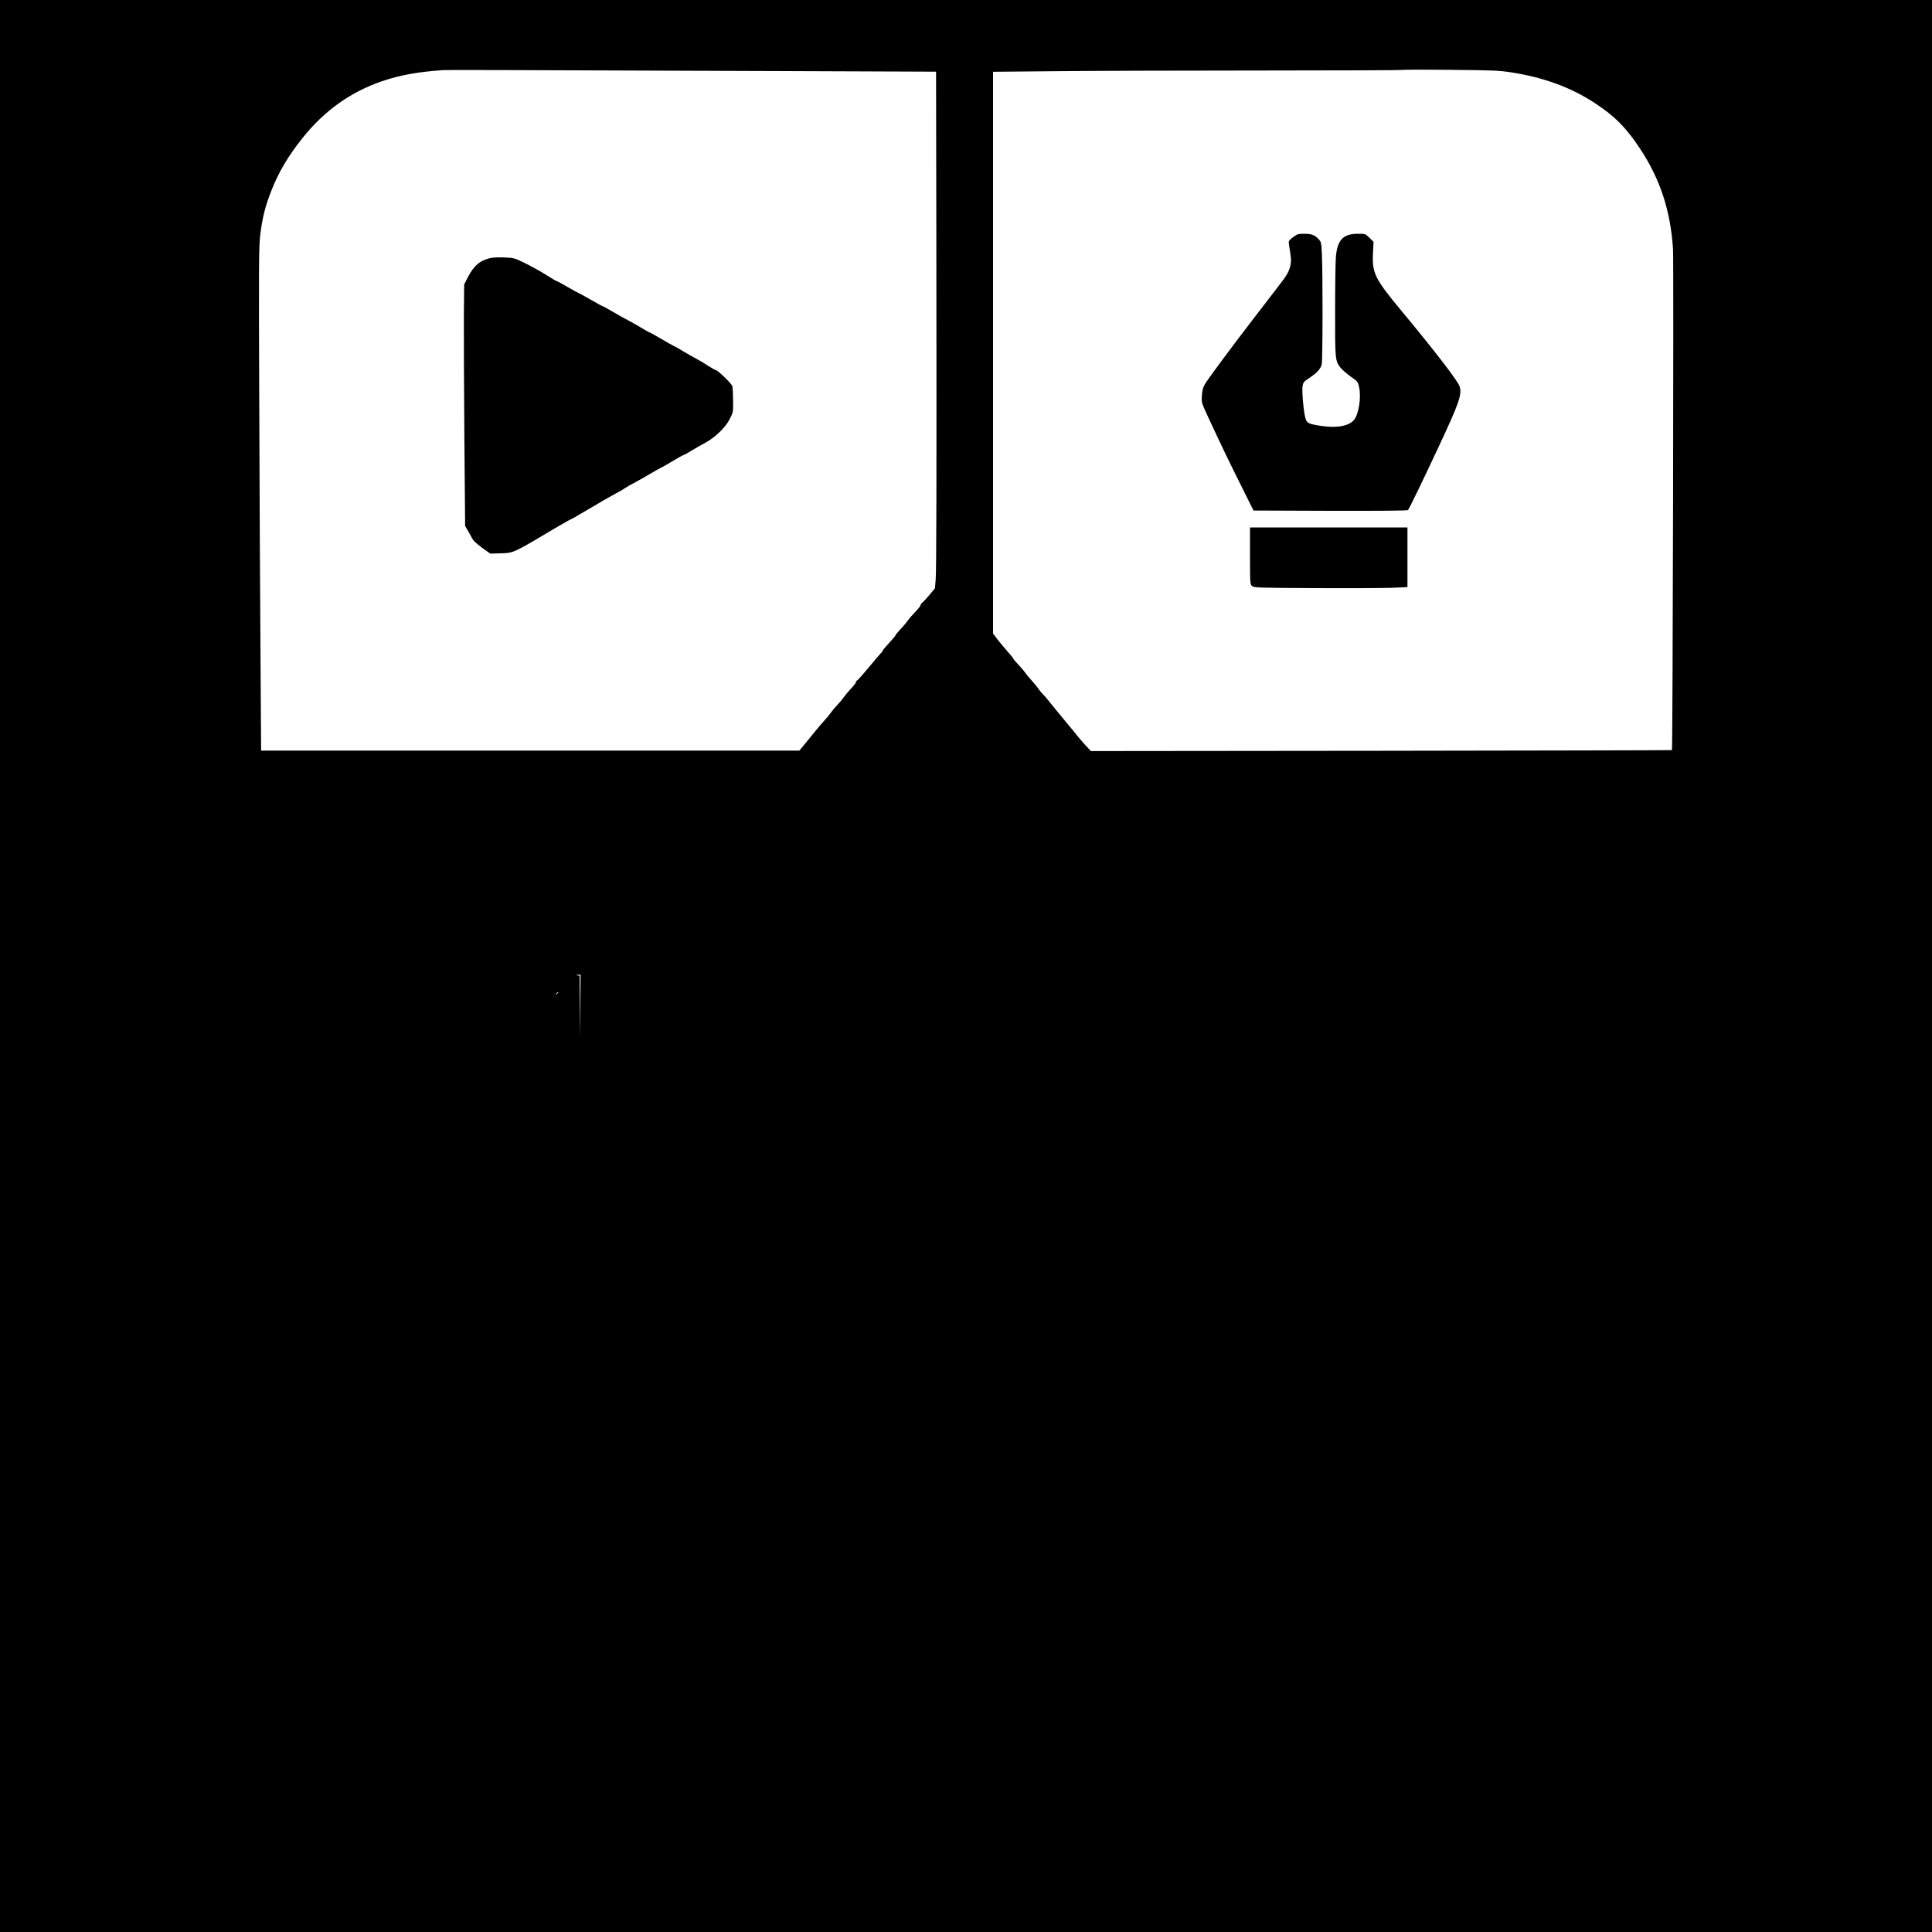
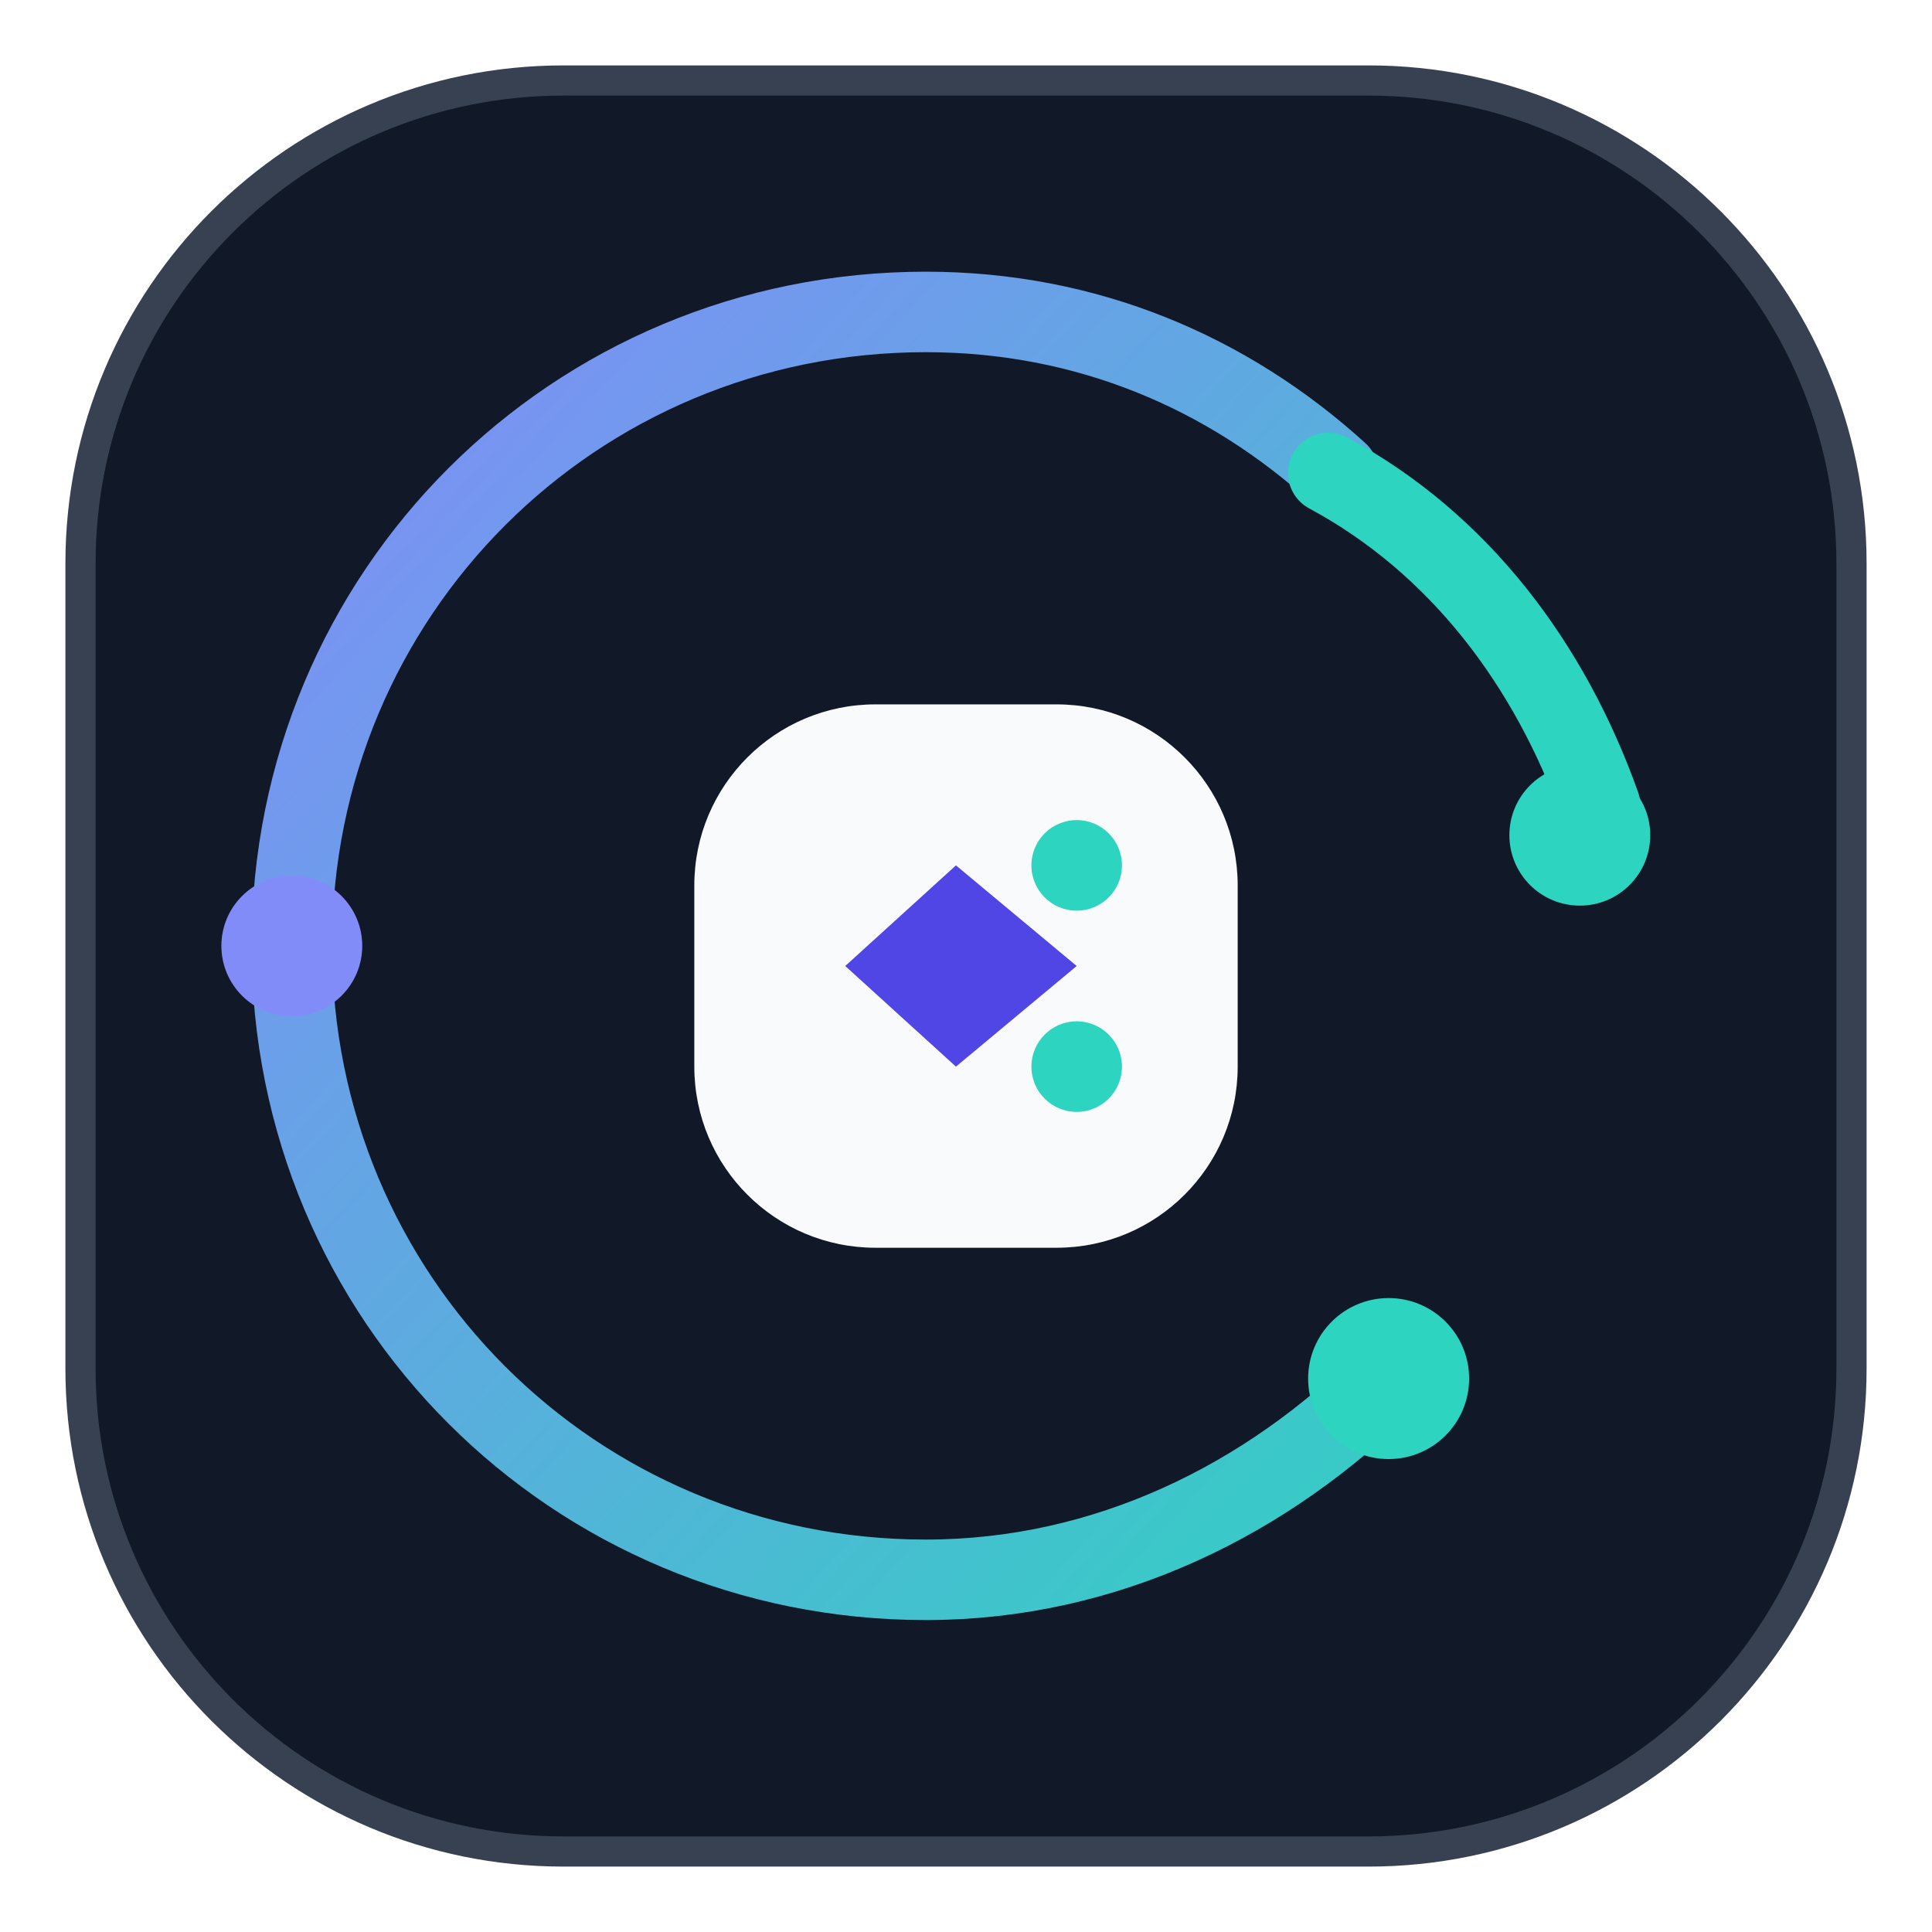
- <svg xmlns="http://www.w3.org/2000/svg" version="1.0" width="2000pt" height="2000pt" viewBox="0 0 2000 2000" preserveAspectRatio="xMidYMid meet">
-   <g transform="translate(0,2000) scale(0.1,-0.1)" fill="#000000" stroke="none">
-     <path d="M0 10000 l0 -10000 10000 0 10000 0 0 10000 0 10000 -10000 0 -10000 0 0 -10000z m8133 9264 l1557 -6 3 -1752 c3 -2496 1 -3408 -7 -3509 l-8 -88 -56 -67 c-31 -37 -64 -73 -74 -80 -10 -7 -18 -19 -18 -26 0 -6 -24 -38 -54 -69 -30 -31 -65 -71 -77 -89 -12 -18 -46 -59 -76 -90 -29 -31 -53 -60 -53 -65 0 -4 -29 -39 -65 -78 -36 -38 -65 -73 -65 -77 0 -5 -8 -16 -18 -26 -10 -10 -67 -76 -126 -148 -59 -71 -114 -133 -122 -137 -8 -4 -14 -13 -14 -20 0 -7 -23 -37 -52 -67 -28 -30 -62 -71 -75 -90 -13 -19 -43 -55 -67 -80 -24 -25 -54 -61 -67 -80 -13 -19 -43 -55 -66 -80 -23 -25 -56 -64 -75 -87 -18 -23 -67 -83 -108 -132 l-75 -91 -2786 0 -2786 0 -6 933 c-4 512 -10 1684 -13 2602 -6 1541 -5 1681 11 1810 21 172 51 292 116 456 74 188 172 354 318 537 227 285 496 478 825 591 183 63 369 97 631 115 49 3 394 2 3548 -10z m7510 -13 c341 -53 623 -157 871 -321 204 -135 316 -247 461 -465 210 -315 319 -647 344 -1045 8 -128 -3 -5177 -11 -5185 -2 -2 -1356 -5 -3009 -7 l-3006 -3 -56 60 c-30 33 -68 77 -84 97 -15 20 -77 96 -138 168 -60 73 -127 154 -148 181 -21 27 -52 64 -70 82 -18 17 -41 46 -51 62 -11 17 -41 53 -66 80 -26 28 -57 66 -70 85 -13 19 -46 57 -72 84 -26 28 -48 53 -48 57 0 5 -27 39 -61 76 -33 37 -80 94 -105 126 l-44 59 0 2907 0 2908 658 6 c361 4 1314 7 2116 7 803 0 1462 3 1465 6 3 3 227 4 496 1 438 -4 505 -7 628 -26z m-9635 -9663 l-3 -323 -2 317 -3 317 -23 4 c-19 4 -18 4 6 6 l27 1 -2 -322z m-228 138 c0 -2 -8 -10 -17 -17 -16 -13 -17 -12 -4 4 13 16 21 21 21 13z" />
-     <path d="M5083 17330 c-112 -24 -177 -78 -240 -200 l-38 -75 -3 -320 c-1 -176 1 -738 5 -1250 l8 -930 29 -50 c16 -27 35 -62 43 -77 15 -29 45 -56 133 -120 l55 -39 105 3 c140 4 126 -2 600 280 64 37 118 68 122 68 3 0 54 28 112 63 224 132 293 172 356 206 36 18 83 46 105 61 22 15 68 41 102 58 34 18 101 56 150 85 48 29 97 56 107 60 10 4 67 37 126 72 60 36 112 65 117 65 5 0 42 20 81 45 40 24 103 60 140 80 102 54 213 160 256 247 36 70 36 72 35 192 -1 66 -4 133 -8 148 -6 26 -153 168 -174 168 -5 0 -40 20 -79 45 -38 25 -93 58 -121 72 -29 15 -90 50 -137 78 -47 29 -93 54 -103 58 -10 4 -67 36 -127 72 -61 36 -114 65 -118 65 -4 0 -41 21 -82 46 -41 25 -106 62 -143 81 -37 19 -109 59 -159 89 -51 30 -95 54 -99 54 -4 0 -62 32 -128 70 -67 39 -125 70 -128 70 -3 0 -52 27 -109 60 -56 33 -106 60 -111 60 -5 0 -52 27 -104 61 -52 33 -148 87 -214 120 -118 58 -122 59 -220 64 -55 2 -119 0 -142 -5z" />
-     <path d="M13385 17544 c-44 -34 -47 -39 -42 -73 24 -149 25 -167 16 -214 -12 -64 -38 -110 -125 -220 -38 -49 -87 -113 -109 -142 -22 -29 -91 -118 -153 -199 -214 -278 -467 -618 -499 -673 -20 -34 -27 -63 -31 -118 -5 -73 -4 -73 62 -217 173 -371 210 -447 337 -701 l135 -272 793 -3 c513 -1 798 1 806 8 11 9 149 294 318 655 213 456 241 537 218 622 -15 54 -250 360 -603 785 -278 335 -305 391 -295 599 l6 116 -42 41 c-43 42 -43 42 -120 42 -152 0 -213 -63 -228 -239 -4 -47 -8 -296 -8 -552 -1 -510 0 -525 57 -597 17 -20 64 -61 105 -91 73 -51 75 -54 87 -112 22 -104 -4 -273 -51 -333 -51 -65 -173 -89 -335 -66 -136 20 -155 28 -170 81 -19 63 -38 276 -30 329 6 41 12 49 67 85 81 54 119 95 131 141 11 42 12 940 2 1149 -6 112 -8 122 -33 148 -41 45 -73 57 -149 57 -64 0 -73 -3 -117 -36z" />
-     <path d="M12940 14247 c0 -286 1 -294 21 -313 20 -18 48 -19 643 -22 341 -2 699 0 794 3 l172 7 0 309 0 309 -815 0 -815 0 0 -293z" />
-   </g>
+ <svg xmlns="http://www.w3.org/2000/svg" viewBox="0 0 192 192" role="img" aria-labelledby="title desc">
+   <defs>
+     <linearGradient id="orbit" x1="28" y1="35" x2="158" y2="155" gradientUnits="userSpaceOnUse">
+       <stop stop-color="#818cf8" />
+       <stop offset="1" stop-color="#2dd4bf" />
+     </linearGradient>
+   </defs>
+   <rect x="8" y="8" width="176" height="176" rx="48" fill="#111827" stroke="#374151" stroke-width="3" />
+   <path d="M133 47c-11-10-25-16-41-16-35 0-63 28-63 63s28 63 63 63c18 0 34-8 46-20" fill="none" stroke="url(#orbit)" stroke-linecap="round" stroke-width="8" />
+   <path d="M132 47c13 7 22 19 27 33" fill="none" stroke="#2dd4bf" stroke-linecap="round" stroke-width="8" />
+   <circle cx="157" cy="83" r="7" fill="#2dd4bf" />
+   <circle cx="29" cy="94" r="7" fill="#818cf8" />
+   <circle cx="138" cy="137" r="8" fill="#2dd4bf" />
+   <rect x="69" y="70" width="54" height="54" rx="18" fill="#f8fafc" />
+   <path d="m84 96 11-10 12 10-12 10-11-10Z" fill="#4f46e5" />
+   <circle cx="107" cy="86" r="4.5" fill="#2dd4bf" />
+   <circle cx="107" cy="106" r="4.5" fill="#2dd4bf" />
</svg>
